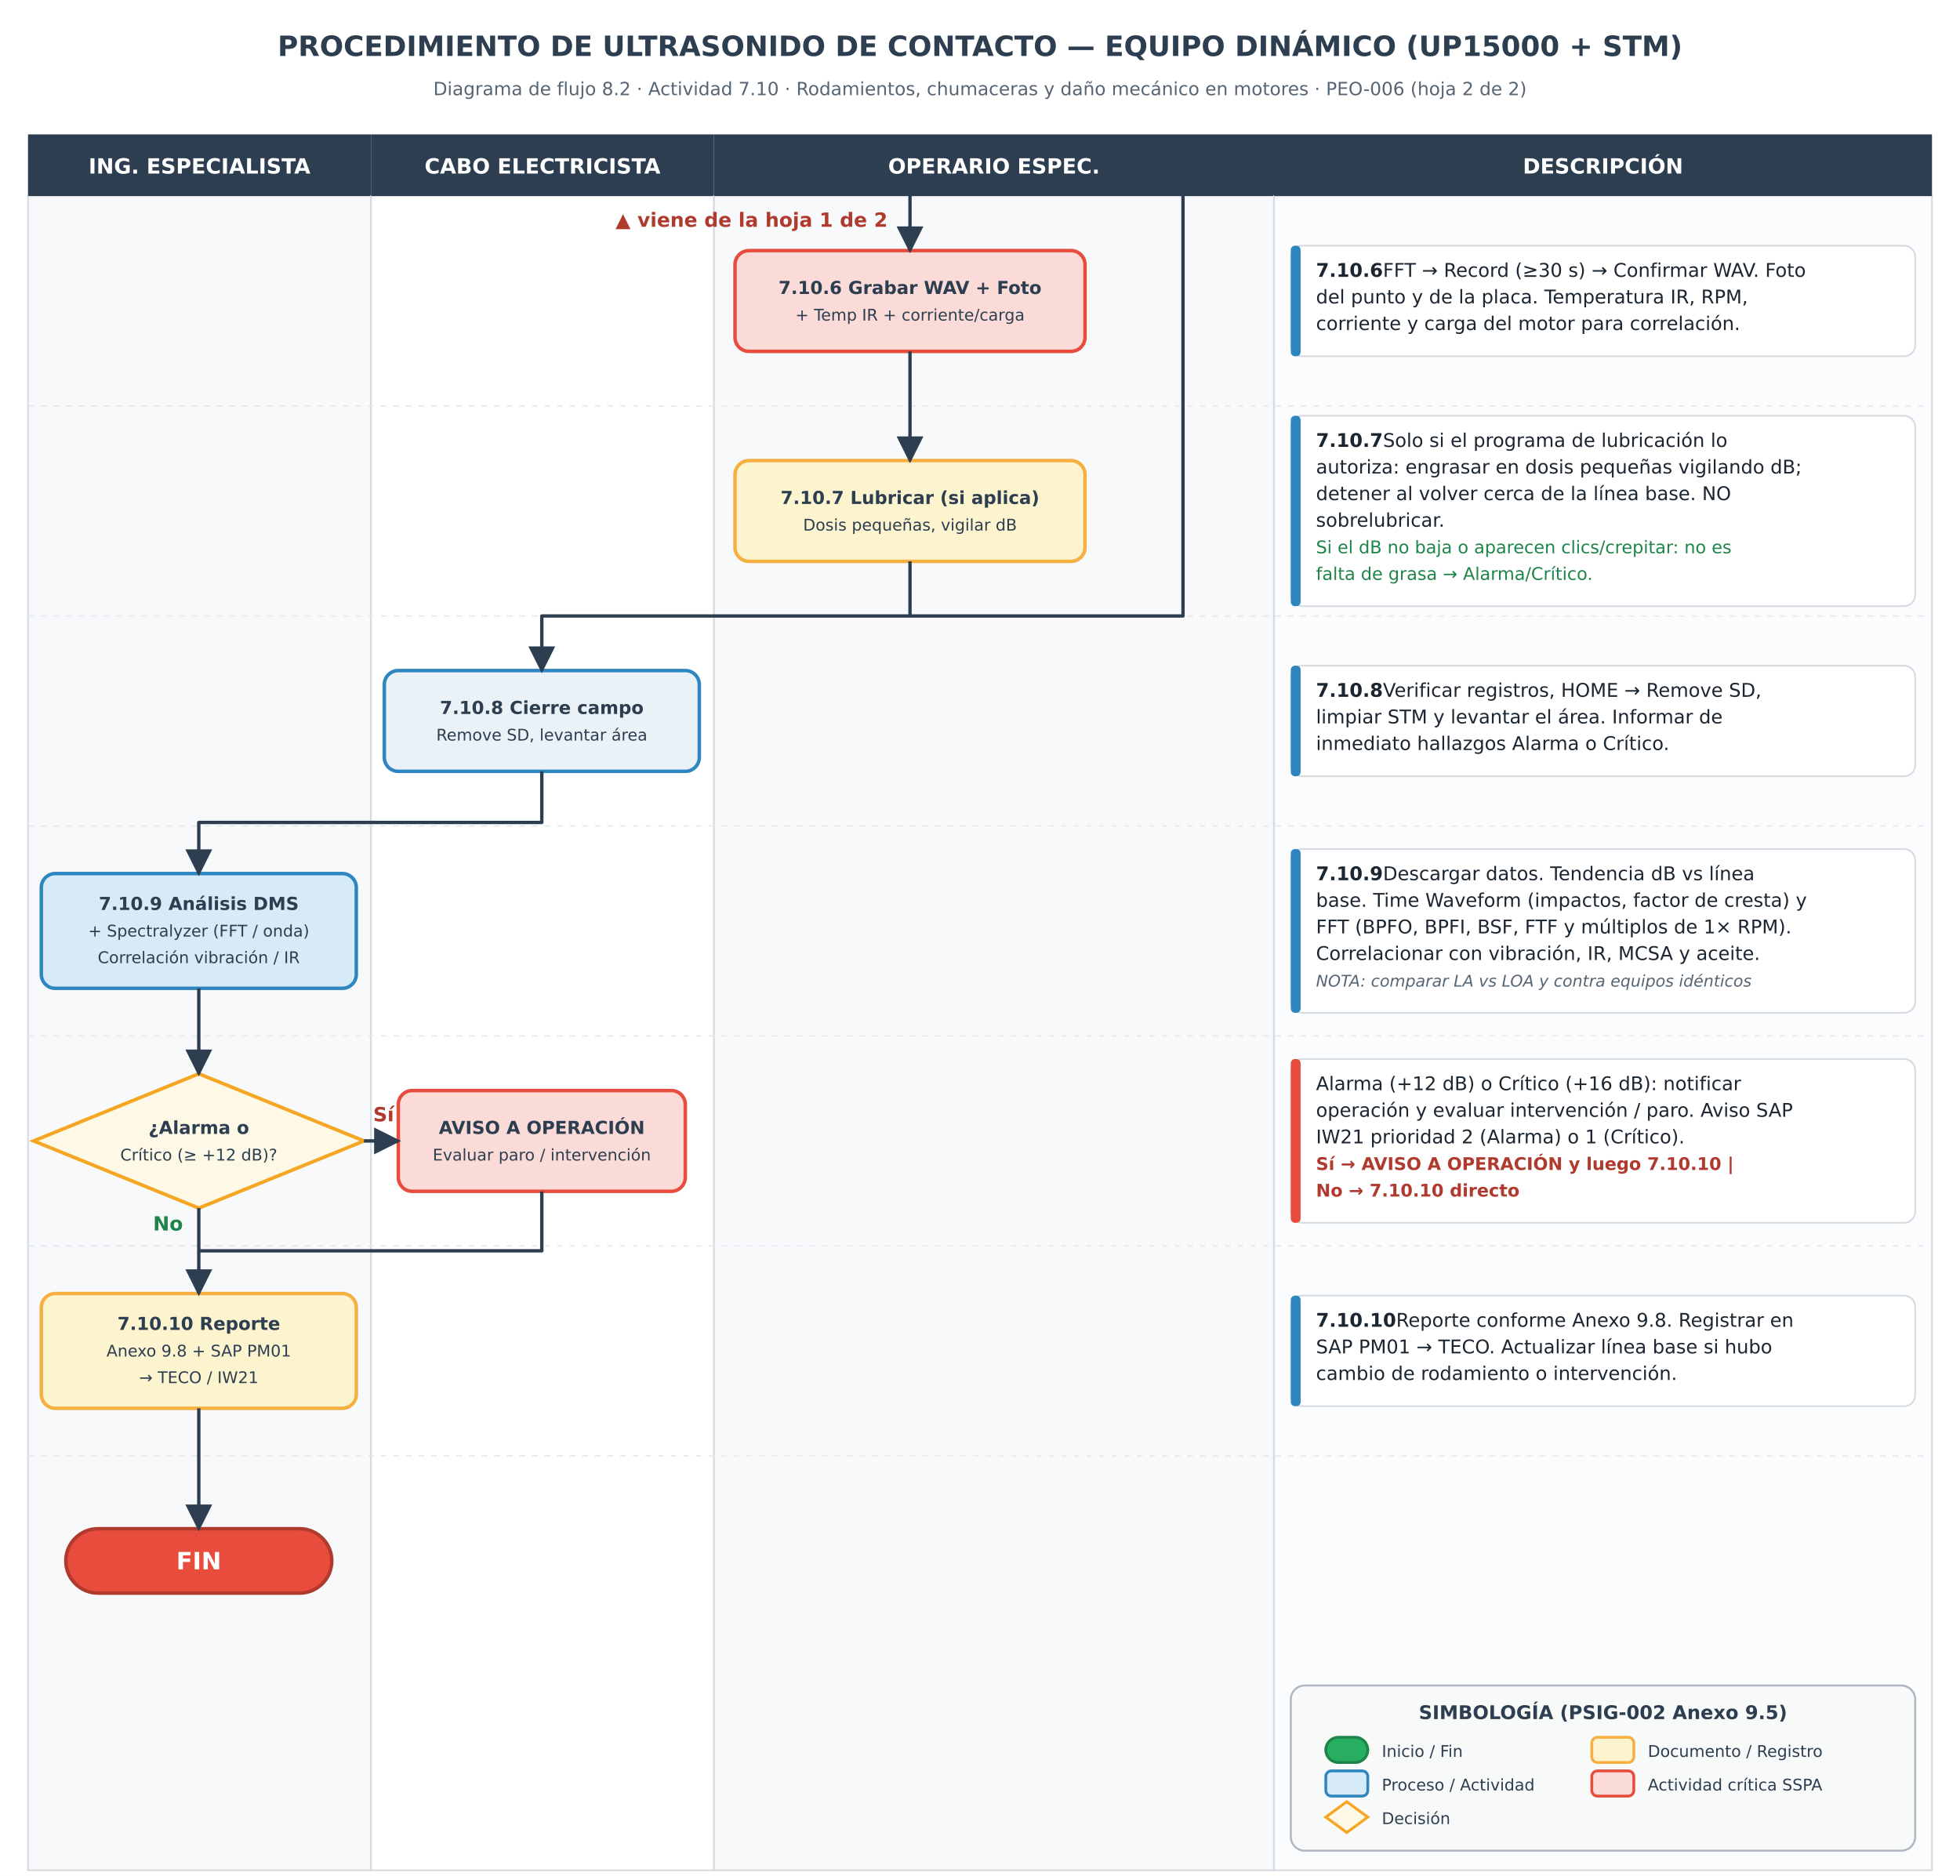
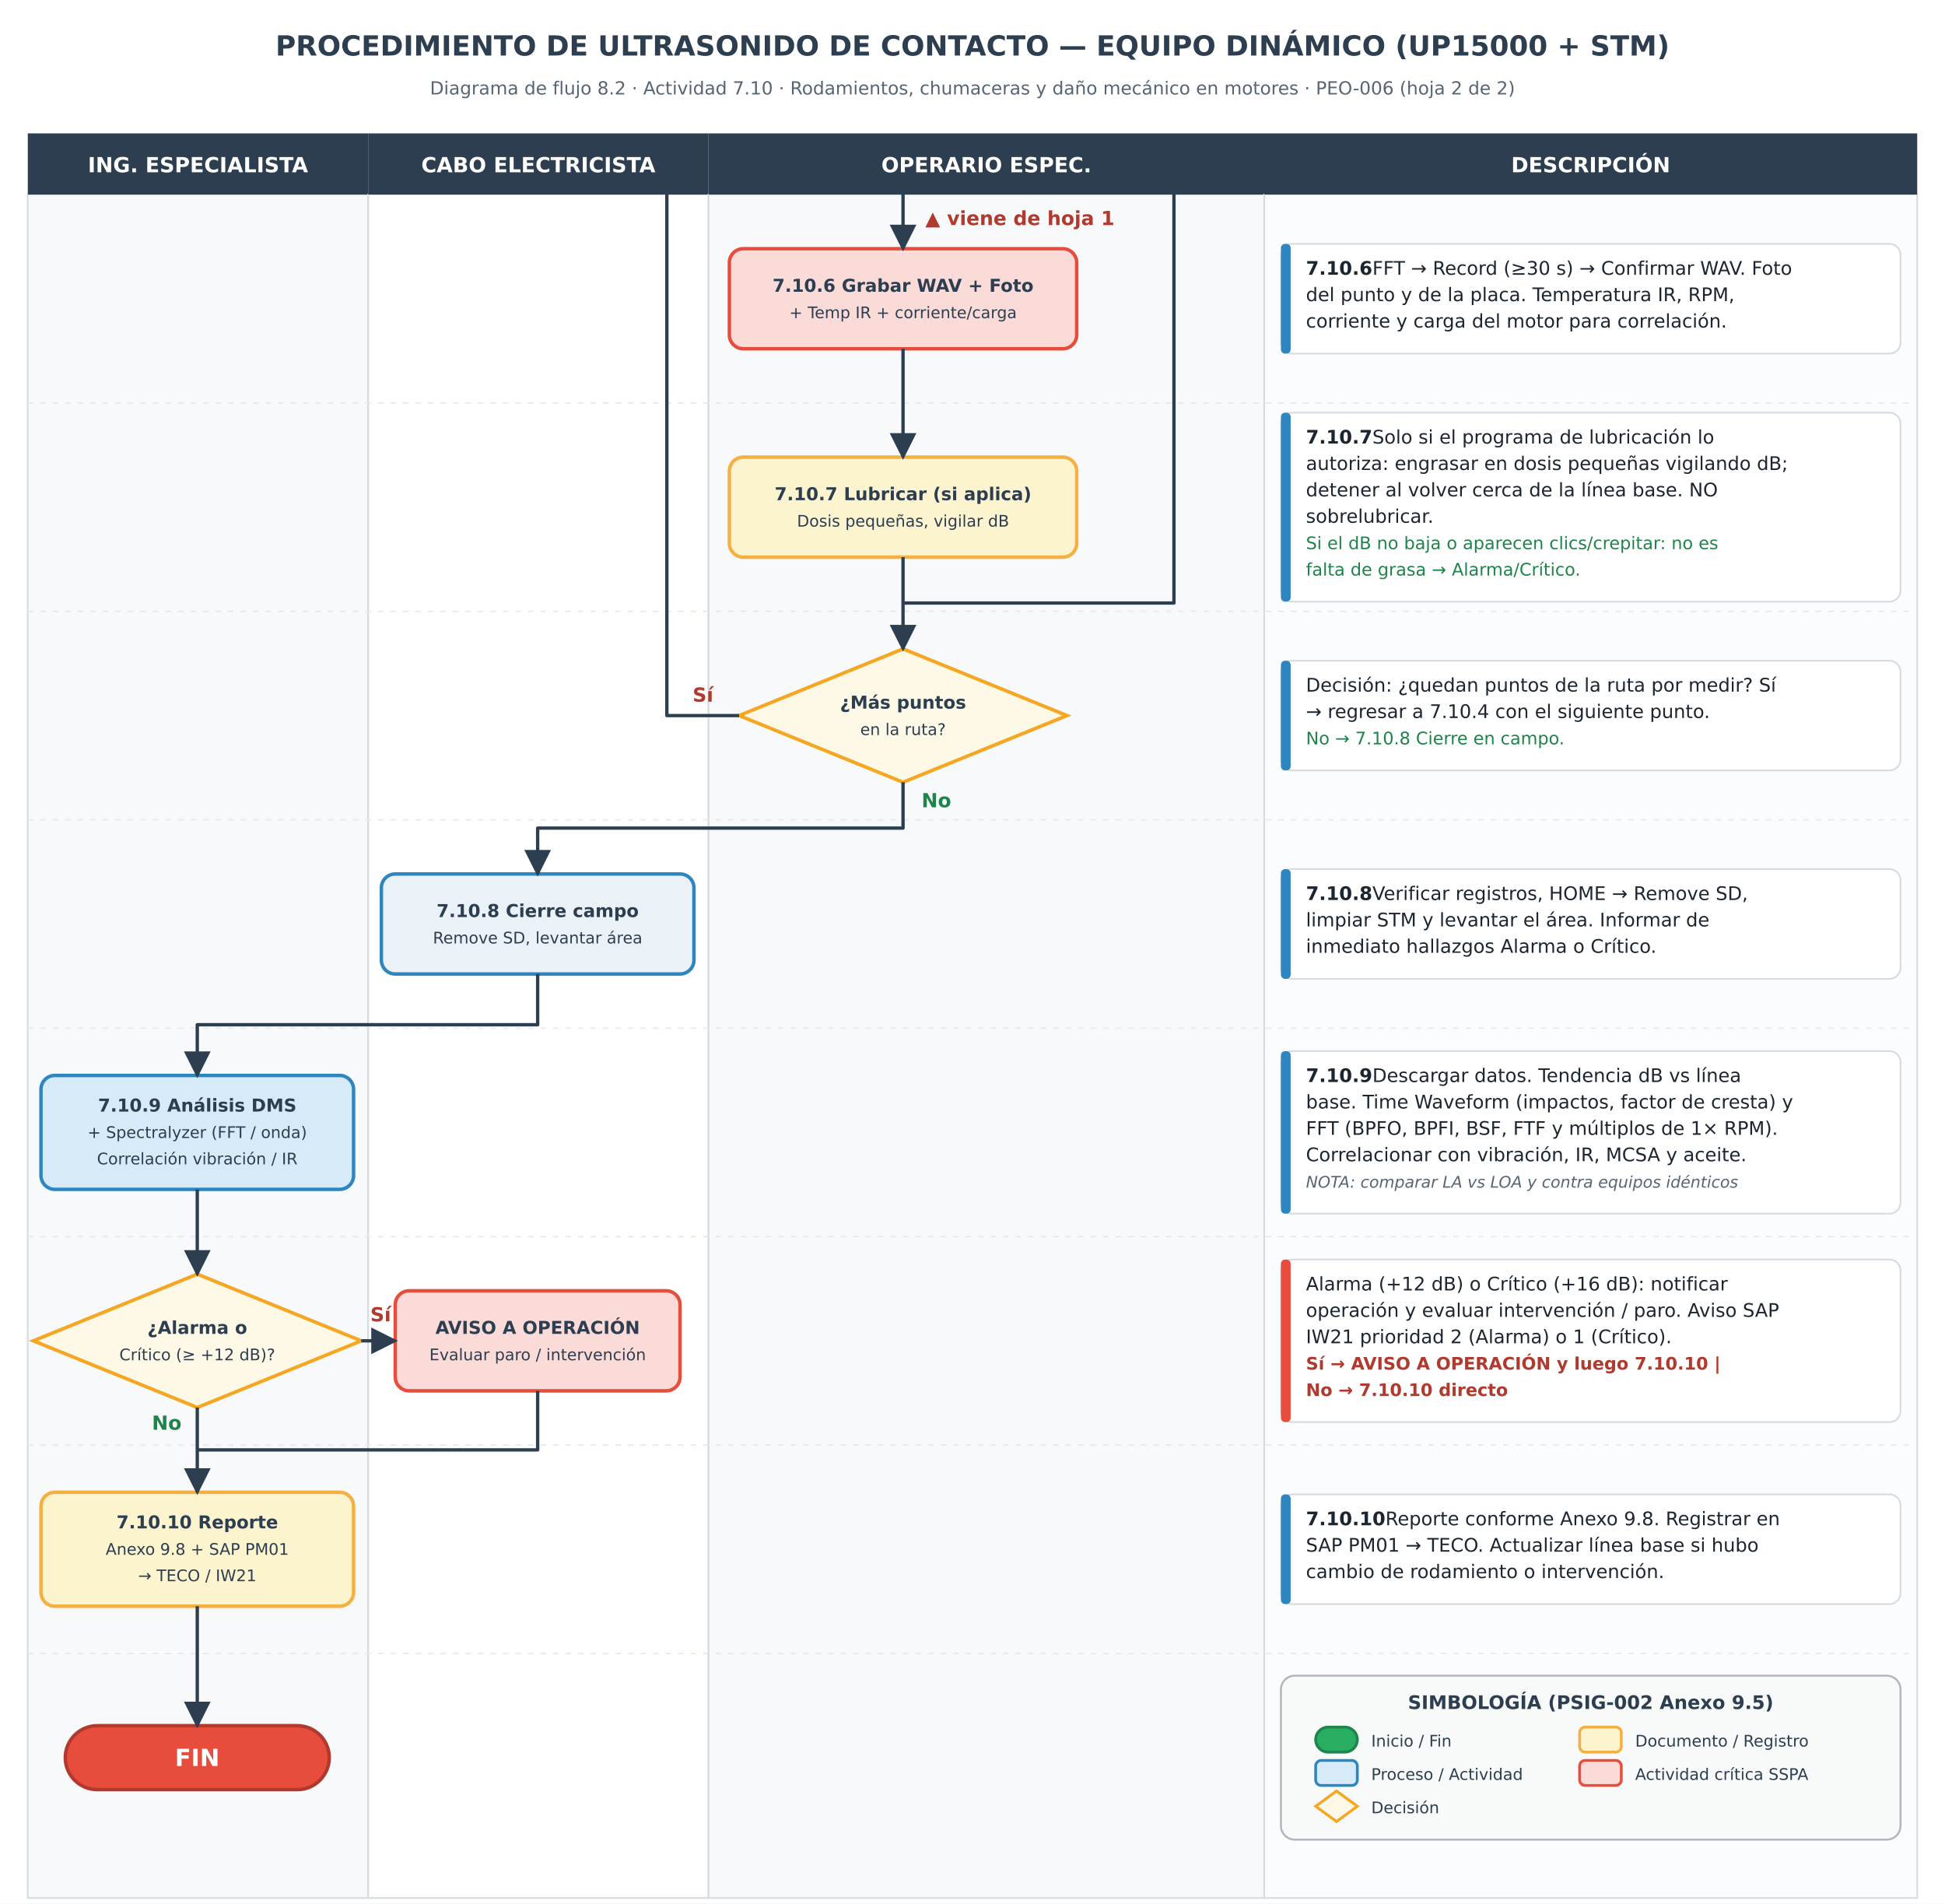
- <svg xmlns="http://www.w3.org/2000/svg" width="1400" height="1340" viewBox="0 0 1400 1340" font-family="DejaVu Sans, Liberation Sans, Arial, sans-serif">
+ <svg xmlns="http://www.w3.org/2000/svg" width="1400" height="1370" viewBox="0 0 1400 1370" font-family="DejaVu Sans, Liberation Sans, Arial, sans-serif">
  <defs>
    <marker id="ah" viewBox="0 0 10 10" refX="9" refY="5" markerWidth="8" markerHeight="8" orient="auto-start-reverse">
      <path d="M0,0 L10,5 L0,10 z" fill="#2c3e50" />
    </marker>
    <clipPath id="cl">
-       <rect x="0" y="140" width="1400" height="1050" />
+       <rect x="0" y="140" width="1400" height="1200" />
    </clipPath>
  </defs>
-   <rect width="1400" height="1340" fill="#ffffff" />
+   <rect width="1400" height="1370" fill="#ffffff" />
  <text x="700.0" y="40" font-size="20" font-weight="bold" fill="#2c3e50" text-anchor="middle">PROCEDIMIENTO DE ULTRASONIDO DE CONTACTO — EQUIPO DINÁMICO (UP15000 + STM)</text>
  <text x="700.0" y="68" font-size="13" fill="#566573" text-anchor="middle">Diagrama de flujo 8.2 · Actividad 7.10 · Rodamientos, chumaceras y daño mecánico en motores · PEO-006 (hoja 2 de 2)</text>
-   <rect x="20" y="140" width="245" height="1196" fill="#f7f9fb" stroke="#d5dbe0" stroke-width="1.2" />
+   <rect x="20" y="140" width="245" height="1226" fill="#f7f9fb" stroke="#d5dbe0" stroke-width="1.2" />
  <rect x="20" y="96" width="245" height="44" fill="#2c3e50" />
  <text x="142.5" y="124" font-size="15" font-weight="bold" fill="#fff" text-anchor="middle">ING. ESPECIALISTA</text>
-   <rect x="265" y="140" width="245" height="1196" fill="#ffffff" stroke="#d5dbe0" stroke-width="1.2" />
+   <rect x="265" y="140" width="245" height="1226" fill="#ffffff" stroke="#d5dbe0" stroke-width="1.2" />
  <rect x="265" y="96" width="245" height="44" fill="#2c3e50" />
  <text x="387.5" y="124" font-size="15" font-weight="bold" fill="#fff" text-anchor="middle">CABO ELECTRICISTA</text>
-   <rect x="510" y="140" width="400" height="1196" fill="#f7f9fb" stroke="#d5dbe0" stroke-width="1.2" />
+   <rect x="510" y="140" width="400" height="1226" fill="#f7f9fb" stroke="#d5dbe0" stroke-width="1.2" />
  <rect x="510" y="96" width="400" height="44" fill="#2c3e50" />
  <text x="710.0" y="124" font-size="15" font-weight="bold" fill="#fff" text-anchor="middle">OPERARIO ESPEC.</text>
-   <rect x="910" y="140" width="470" height="1196" fill="#fbfcfd" stroke="#d5dbe0" stroke-width="1.2" />
+   <rect x="910" y="140" width="470" height="1226" fill="#fbfcfd" stroke="#d5dbe0" stroke-width="1.2" />
  <rect x="910" y="96" width="470" height="44" fill="#2c3e50" />
  <text x="1145.0" y="124" font-size="15" font-weight="bold" fill="#fff" text-anchor="middle">DESCRIPCIÓN</text>
  <line x1="20" y1="290" x2="1380" y2="290" stroke="#e5e9ed" stroke-width="1" stroke-dasharray="4 5" />
  <line x1="20" y1="440" x2="1380" y2="440" stroke="#e5e9ed" stroke-width="1" stroke-dasharray="4 5" />
  <line x1="20" y1="590" x2="1380" y2="590" stroke="#e5e9ed" stroke-width="1" stroke-dasharray="4 5" />
  <line x1="20" y1="740" x2="1380" y2="740" stroke="#e5e9ed" stroke-width="1" stroke-dasharray="4 5" />
  <line x1="20" y1="890" x2="1380" y2="890" stroke="#e5e9ed" stroke-width="1" stroke-dasharray="4 5" />
  <line x1="20" y1="1040" x2="1380" y2="1040" stroke="#e5e9ed" stroke-width="1" stroke-dasharray="4 5" />
+   <line x1="20" y1="1190" x2="1380" y2="1190" stroke="#e5e9ed" stroke-width="1" stroke-dasharray="4 5" />
  <g clip-path="url(#cl)">
    <g transform="translate(0,-1200)">
      <rect x="47.0" y="192.0" width="190" height="46" rx="23" fill="#27ae60" stroke="#1e8449" stroke-width="2.5" />
      <text x="142" y="221" font-size="17" font-weight="bold" fill="#fff" text-anchor="middle" font-style="normal">INICIO</text>
      <rect x="29.5" y="329.0" width="225" height="72" rx="10" fill="#d6eaf8" stroke="#2e86c1" stroke-width="2.5" />
      <text x="142" y="360" font-size="12.8" font-weight="bold" fill="#2c3e50" text-anchor="middle" font-style="normal">7.10.1 Orden SAP + Ruta</text>
      <text x="142" y="379" font-size="11.5" font-weight="normal" fill="#2c3e50" text-anchor="middle" font-style="normal">PM01 + ruta Mechanical (DMS)</text>
      <rect x="29.5" y="479.0" width="225" height="72" rx="10" fill="#d6eaf8" stroke="#2e86c1" stroke-width="2.5" />
      <text x="142" y="510" font-size="12.8" font-weight="bold" fill="#2c3e50" text-anchor="middle" font-style="normal">7.10.2 Configurar UP15000</text>
      <text x="142" y="529" font-size="11.5" font-weight="normal" fill="#2c3e50" text-anchor="middle" font-style="normal">STM + Bearing + 38 kHz</text>
      <rect x="274.5" y="629.0" width="225" height="72" rx="10" fill="#fadbd8" stroke="#e74c3c" stroke-width="2.5" />
      <text x="387" y="660" font-size="12.8" font-weight="bold" fill="#2c3e50" text-anchor="middle" font-style="normal">7.10.3 PTP + AST</text>
      <text x="387" y="679" font-size="11.5" font-weight="normal" fill="#2c3e50" text-anchor="middle" font-style="normal">Partes giratorias / Tipo A</text>
      <rect x="274.5" y="779.0" width="225" height="72" rx="10" fill="#fadbd8" stroke="#e74c3c" stroke-width="2.5" />
      <text x="387" y="810" font-size="12.8" font-weight="bold" fill="#2c3e50" text-anchor="middle" font-style="normal">7.10.3 Verificar equipo</text>
      <text x="387" y="829" font-size="11.5" font-weight="normal" fill="#2c3e50" text-anchor="middle" font-style="normal">En operación, guardas instaladas</text>
      <rect x="519.0" y="929.0" width="262" height="72" rx="10" fill="#eaf2f8" stroke="#2e86c1" stroke-width="2.5" />
      <text x="650" y="950" font-size="12.8" font-weight="bold" fill="#2c3e50" text-anchor="middle" font-style="normal">7.10.4 MEDIR POR CONTACTO</text>
      <text x="650" y="969" font-size="11.5" font-weight="normal" fill="#2c3e50" text-anchor="middle" font-style="normal">STM en LA / LOA</text>
      <text x="650" y="988" font-size="11.5" font-weight="normal" fill="#2c3e50" text-anchor="middle" font-style="normal">Presión y punto constantes</text>
      <polygon points="650,1067.0 768.0,1115 650,1163.0 532.0,1115" fill="#fef9e7" stroke="#f5a623" stroke-width="2.5" />
      <text x="650" y="1110" font-size="12.8" font-weight="bold" fill="#2c3e50" text-anchor="middle" font-style="normal">¿Δ dB ≥ +8 o</text>
      <text x="650" y="1129" font-size="11.5" font-weight="normal" fill="#2c3e50" text-anchor="middle" font-style="normal">sonido anormal?</text>
      <rect x="525.0" y="1229.0" width="250" height="72" rx="10" fill="#fcf3cf" stroke="#f5b041" stroke-width="2.5" />
      <text x="650" y="1260" font-size="12.8" font-weight="bold" fill="#2c3e50" text-anchor="middle" font-style="normal">7.10.5 ESCUCHAR</text>
      <text x="650" y="1279" font-size="11.5" font-weight="normal" fill="#2c3e50" text-anchor="middle" font-style="normal">Clasificar nivel y sonido</text>
      <rect x="784.0" y="1237.0" width="122" height="56" rx="10" fill="#e8f8f0" stroke="#27ae60" stroke-width="2.5" />
      <text x="845" y="1270" font-size="12.8" font-weight="bold" fill="#2c3e50" text-anchor="middle" font-style="normal">SAVE “Normal”</text>
      <rect x="525.0" y="1379.0" width="250" height="72" rx="10" fill="#fadbd8" stroke="#e74c3c" stroke-width="2.5" />
      <text x="650" y="1410" font-size="12.8" font-weight="bold" fill="#2c3e50" text-anchor="middle" font-style="normal">7.10.6 Grabar WAV + Foto</text>
      <text x="650" y="1429" font-size="11.5" font-weight="normal" fill="#2c3e50" text-anchor="middle" font-style="normal">+ Temp IR + corriente/carga</text>
      <rect x="525.0" y="1529.0" width="250" height="72" rx="10" fill="#fcf3cf" stroke="#f5b041" stroke-width="2.5" />
      <text x="650" y="1560" font-size="12.8" font-weight="bold" fill="#2c3e50" text-anchor="middle" font-style="normal">7.10.7 Lubricar (si aplica)</text>
      <text x="650" y="1579" font-size="11.5" font-weight="normal" fill="#2c3e50" text-anchor="middle" font-style="normal">Dosis pequeñas, vigilar dB</text>
-       <rect x="274.5" y="1679.0" width="225" height="72" rx="10" fill="#eaf2f8" stroke="#2e86c1" stroke-width="2.5" />
-       <text x="387" y="1710" font-size="12.8" font-weight="bold" fill="#2c3e50" text-anchor="middle" font-style="normal">7.10.8 Cierre campo</text>
-       <text x="387" y="1729" font-size="11.5" font-weight="normal" fill="#2c3e50" text-anchor="middle" font-style="normal">Remove SD, levantar área</text>
-       <rect x="29.5" y="1824.0" width="225" height="82" rx="10" fill="#d6eaf8" stroke="#2e86c1" stroke-width="2.5" />
-       <text x="142" y="1850" font-size="12.8" font-weight="bold" fill="#2c3e50" text-anchor="middle" font-style="normal">7.10.9 Análisis DMS</text>
-       <text x="142" y="1869" font-size="11.5" font-weight="normal" fill="#2c3e50" text-anchor="middle" font-style="normal">+ Spectralyzer (FFT / onda)</text>
-       <text x="142" y="1888" font-size="11.5" font-weight="normal" fill="#2c3e50" text-anchor="middle" font-style="normal">Correlación vibración / IR</text>
-       <polygon points="142,1967.0 260.0,2015 142,2063.0 24.0,2015" fill="#fef9e7" stroke="#f5a623" stroke-width="2.5" />
-       <text x="142" y="2010" font-size="12.8" font-weight="bold" fill="#2c3e50" text-anchor="middle" font-style="normal">¿Alarma o</text>
-       <text x="142" y="2029" font-size="11.5" font-weight="normal" fill="#2c3e50" text-anchor="middle" font-style="normal">Crítico (≥ +12 dB)?</text>
-       <rect x="284.5" y="1979.0" width="205" height="72" rx="10" fill="#fadbd8" stroke="#e74c3c" stroke-width="2.5" />
-       <text x="387" y="2010" font-size="12.8" font-weight="bold" fill="#2c3e50" text-anchor="middle" font-style="normal">AVISO A OPERACIÓN</text>
-       <text x="387" y="2029" font-size="11.5" font-weight="normal" fill="#2c3e50" text-anchor="middle" font-style="normal">Evaluar paro / intervención</text>
-       <rect x="29.5" y="2124.0" width="225" height="82" rx="10" fill="#fcf3cf" stroke="#f5b041" stroke-width="2.5" />
-       <text x="142" y="2150" font-size="12.8" font-weight="bold" fill="#2c3e50" text-anchor="middle" font-style="normal">7.10.10 Reporte</text>
-       <text x="142" y="2169" font-size="11.5" font-weight="normal" fill="#2c3e50" text-anchor="middle" font-style="normal">Anexo 9.8 + SAP PM01</text>
-       <text x="142" y="2188" font-size="11.5" font-weight="normal" fill="#2c3e50" text-anchor="middle" font-style="normal">→ TECO / IW21</text>
-       <rect x="47.0" y="2292.0" width="190" height="46" rx="23" fill="#e74c3c" stroke="#b03a2e" stroke-width="2.5" />
-       <text x="142" y="2321" font-size="17" font-weight="bold" fill="#fff" text-anchor="middle" font-style="normal">FIN</text>
+       <polygon points="650,1667.0 768.0,1715 650,1763.0 532.0,1715" fill="#fef9e7" stroke="#f5a623" stroke-width="2.5" />
+       <text x="650" y="1710" font-size="12.8" font-weight="bold" fill="#2c3e50" text-anchor="middle" font-style="normal">¿Más puntos</text>
+       <text x="650" y="1729" font-size="11.5" font-weight="normal" fill="#2c3e50" text-anchor="middle" font-style="normal">en la ruta?</text>
+       <rect x="274.5" y="1829.0" width="225" height="72" rx="10" fill="#eaf2f8" stroke="#2e86c1" stroke-width="2.5" />
+       <text x="387" y="1860" font-size="12.8" font-weight="bold" fill="#2c3e50" text-anchor="middle" font-style="normal">7.10.8 Cierre campo</text>
+       <text x="387" y="1879" font-size="11.5" font-weight="normal" fill="#2c3e50" text-anchor="middle" font-style="normal">Remove SD, levantar área</text>
+       <rect x="29.5" y="1974.0" width="225" height="82" rx="10" fill="#d6eaf8" stroke="#2e86c1" stroke-width="2.5" />
+       <text x="142" y="2000" font-size="12.8" font-weight="bold" fill="#2c3e50" text-anchor="middle" font-style="normal">7.10.9 Análisis DMS</text>
+       <text x="142" y="2019" font-size="11.5" font-weight="normal" fill="#2c3e50" text-anchor="middle" font-style="normal">+ Spectralyzer (FFT / onda)</text>
+       <text x="142" y="2038" font-size="11.5" font-weight="normal" fill="#2c3e50" text-anchor="middle" font-style="normal">Correlación vibración / IR</text>
+       <polygon points="142,2117.0 260.0,2165 142,2213.0 24.0,2165" fill="#fef9e7" stroke="#f5a623" stroke-width="2.5" />
+       <text x="142" y="2160" font-size="12.8" font-weight="bold" fill="#2c3e50" text-anchor="middle" font-style="normal">¿Alarma o</text>
+       <text x="142" y="2179" font-size="11.5" font-weight="normal" fill="#2c3e50" text-anchor="middle" font-style="normal">Crítico (≥ +12 dB)?</text>
+       <rect x="284.5" y="2129.0" width="205" height="72" rx="10" fill="#fadbd8" stroke="#e74c3c" stroke-width="2.5" />
+       <text x="387" y="2160" font-size="12.8" font-weight="bold" fill="#2c3e50" text-anchor="middle" font-style="normal">AVISO A OPERACIÓN</text>
+       <text x="387" y="2179" font-size="11.5" font-weight="normal" fill="#2c3e50" text-anchor="middle" font-style="normal">Evaluar paro / intervención</text>
+       <rect x="29.5" y="2274.0" width="225" height="82" rx="10" fill="#fcf3cf" stroke="#f5b041" stroke-width="2.5" />
+       <text x="142" y="2300" font-size="12.8" font-weight="bold" fill="#2c3e50" text-anchor="middle" font-style="normal">7.10.10 Reporte</text>
+       <text x="142" y="2319" font-size="11.5" font-weight="normal" fill="#2c3e50" text-anchor="middle" font-style="normal">Anexo 9.8 + SAP PM01</text>
+       <text x="142" y="2338" font-size="11.5" font-weight="normal" fill="#2c3e50" text-anchor="middle" font-style="normal">→ TECO / IW21</text>
+       <rect x="47.0" y="2442.0" width="190" height="46" rx="23" fill="#e74c3c" stroke="#b03a2e" stroke-width="2.5" />
+       <text x="142" y="2471" font-size="17" font-weight="bold" fill="#fff" text-anchor="middle" font-style="normal">FIN</text>
      <path d="M142,238.0 V329.0" fill="none" stroke="#2c3e50" stroke-width="2.4" marker-end="url(#ah)" stroke-linejoin="round" />
      <path d="M142,401.0 V479.0" fill="none" stroke="#2c3e50" stroke-width="2.4" marker-end="url(#ah)" stroke-linejoin="round" />
      <path d="M142,551.0 V590.0 H387 V629.0" fill="none" stroke="#2c3e50" stroke-width="2.4" marker-end="url(#ah)" stroke-linejoin="round" />
      <path d="M387,701.0 V779.0" fill="none" stroke="#2c3e50" stroke-width="2.4" marker-end="url(#ah)" stroke-linejoin="round" />
      <path d="M387,851.0 V890.0 H650 V929.0" fill="none" stroke="#2c3e50" stroke-width="2.4" marker-end="url(#ah)" stroke-linejoin="round" />
      <path d="M650,1001.0 V1067.0" fill="none" stroke="#2c3e50" stroke-width="2.4" marker-end="url(#ah)" stroke-linejoin="round" />
      <path d="M650,1163.0 V1229.0" fill="none" stroke="#2c3e50" stroke-width="2.4" marker-end="url(#ah)" stroke-linejoin="round" />
      <text x="628" y="1185.0" font-size="14" font-weight="bold" fill="#b03a2e" text-anchor="middle" font-style="normal">Sí</text>
      <path d="M768.0,1115 H845 V1237.0" fill="none" stroke="#2c3e50" stroke-width="2.4" marker-end="url(#ah)" stroke-linejoin="round" />
      <text x="792.0" y="1105" font-size="14" font-weight="bold" fill="#1e8449" text-anchor="middle" font-style="normal">No</text>
      <path d="M650,1301.0 V1379.0" fill="none" stroke="#2c3e50" stroke-width="2.4" marker-end="url(#ah)" stroke-linejoin="round" />
      <path d="M650,1451.0 V1529.0" fill="none" stroke="#2c3e50" stroke-width="2.4" marker-end="url(#ah)" stroke-linejoin="round" />
-       <path d="M650,1601.0 V1640.0 H387 V1679.0" fill="none" stroke="#2c3e50" stroke-width="2.4" marker-end="url(#ah)" stroke-linejoin="round" />
-       <path d="M845,1293.0 V1640.0 H650" fill="none" stroke="#2c3e50" stroke-width="2.4" stroke-linejoin="round" />
-       <path d="M387,1751.0 V1787.5 H142 V1824.0" fill="none" stroke="#2c3e50" stroke-width="2.4" marker-end="url(#ah)" stroke-linejoin="round" />
-       <path d="M142,1906.0 V1967.0" fill="none" stroke="#2c3e50" stroke-width="2.4" marker-end="url(#ah)" stroke-linejoin="round" />
-       <path d="M260.0,2015 H284.5" fill="none" stroke="#2c3e50" stroke-width="2.4" marker-end="url(#ah)" stroke-linejoin="round" />
-       <text x="274.0" y="2001" font-size="14" font-weight="bold" fill="#b03a2e" text-anchor="middle" font-style="normal">Sí</text>
-       <path d="M142,2063.0 V2124.0" fill="none" stroke="#2c3e50" stroke-width="2.4" marker-end="url(#ah)" stroke-linejoin="round" />
-       <text x="120" y="2079.0" font-size="14" font-weight="bold" fill="#1e8449" text-anchor="middle" font-style="normal">No</text>
-       <path d="M387,2051.0 V2093.5 H142" fill="none" stroke="#2c3e50" stroke-width="2.4" stroke-linejoin="round" />
-       <path d="M142,2206.0 V2292.0" fill="none" stroke="#2c3e50" stroke-width="2.4" marker-end="url(#ah)" stroke-linejoin="round" />
+       <path d="M650,1601.0 V1667.0" fill="none" stroke="#2c3e50" stroke-width="2.4" marker-end="url(#ah)" stroke-linejoin="round" />
+       <path d="M845,1293.0 V1634.0 H650" fill="none" stroke="#2c3e50" stroke-width="2.4" stroke-linejoin="round" />
+       <path d="M532.0,1715 H480 V965 H519.0" fill="none" stroke="#2c3e50" stroke-width="2.4" marker-end="url(#ah)" stroke-linejoin="round" />
+       <text x="506.0" y="1705" font-size="14" font-weight="bold" fill="#b03a2e" text-anchor="middle" font-style="normal">Sí</text>
+       <path d="M650,1763.0 V1796.0 H387 V1829.0" fill="none" stroke="#2c3e50" stroke-width="2.4" marker-end="url(#ah)" stroke-linejoin="round" />
+       <text x="674" y="1781.0" font-size="14" font-weight="bold" fill="#1e8449" text-anchor="middle" font-style="normal">No</text>
+       <path d="M387,1901.0 V1937.5 H142 V1974.0" fill="none" stroke="#2c3e50" stroke-width="2.4" marker-end="url(#ah)" stroke-linejoin="round" />
+       <path d="M142,2056.0 V2117.0" fill="none" stroke="#2c3e50" stroke-width="2.4" marker-end="url(#ah)" stroke-linejoin="round" />
+       <path d="M260.0,2165 H284.5" fill="none" stroke="#2c3e50" stroke-width="2.4" marker-end="url(#ah)" stroke-linejoin="round" />
+       <text x="274.0" y="2151" font-size="14" font-weight="bold" fill="#b03a2e" text-anchor="middle" font-style="normal">Sí</text>
+       <path d="M142,2213.0 V2274.0" fill="none" stroke="#2c3e50" stroke-width="2.4" marker-end="url(#ah)" stroke-linejoin="round" />
+       <text x="120" y="2229.0" font-size="14" font-weight="bold" fill="#1e8449" text-anchor="middle" font-style="normal">No</text>
+       <path d="M387,2201.0 V2243.5 H142" fill="none" stroke="#2c3e50" stroke-width="2.4" stroke-linejoin="round" />
+       <path d="M142,2356.0 V2442.0" fill="none" stroke="#2c3e50" stroke-width="2.4" marker-end="url(#ah)" stroke-linejoin="round" />
      <rect x="922" y="316.0" width="446" height="98" rx="8" fill="#ffffff" stroke="#d5dbe0" stroke-width="1.2" />
      <rect x="922" y="316.0" width="7" height="98" rx="3" fill="#2e86c1" />
      <text x="940" y="338.25" font-size="13.5" fill="#1b2631">
        <tspan font-weight="bold">7.10.1  </tspan>Emitir orden SAP PM01 con TAG, RPM y</text>
      <text x="940" y="357.25" font-size="13.5" font-weight="normal" fill="#1b2631" text-anchor="start" font-style="normal">potencia. Preparar ruta Mechanical en DMS: puntos</text>
      <text x="940" y="376.25" font-size="13.5" font-weight="normal" fill="#1b2631" text-anchor="start" font-style="normal">por rodamiento/chumacera, geometría, línea base y</text>
      <text x="940" y="395.25" font-size="13.5" font-weight="normal" fill="#1b2631" text-anchor="start" font-style="normal">alarmas (+8 / +12 / +16 dB).</text>
      <rect x="922" y="456.5" width="446" height="117" rx="8" fill="#ffffff" stroke="#d5dbe0" stroke-width="1.2" />
      <rect x="922" y="456.5" width="7" height="117" rx="3" fill="#2e86c1" />
      <text x="940" y="478.75" font-size="13.5" fill="#1b2631">
        <tspan font-weight="bold">7.10.2  </tspan>SD card → Encender → Instalar módulo STM</text>
      <text x="940" y="497.75" font-size="13.5" font-weight="normal" fill="#1b2631" text-anchor="start" font-style="normal">(contacto) → Setup: Application=Bearing, 38 kHz,</text>
      <text x="940" y="516.75" font-size="13.5" font-weight="normal" fill="#1b2631" text-anchor="start" font-style="normal">Instrument Setup=Auto → audífonos.</text>
      <text x="940" y="535.75" font-size="11.5" font-weight="normal" fill="#566573" text-anchor="start" font-style="italic">NOTA: usar SIEMPRE el mismo ajuste de sensibilidad para</text>
      <text x="940" y="554.75" font-size="11.5" font-weight="normal" fill="#566573" text-anchor="start" font-style="italic">comparar contra la línea base</text>
      <rect x="922" y="606.5" width="446" height="117" rx="8" fill="#ffffff" stroke="#d5dbe0" stroke-width="1.2" />
      <rect x="922" y="606.5" width="7" height="117" rx="3" fill="#e74c3c" />
      <text x="940" y="628.75" font-size="13.5" fill="#1b2631">
        <tspan font-weight="bold">7.10.3  </tspan>Elaborar PTP y AST (100% de firmas)</text>
      <text x="940" y="647.75" font-size="13.5" font-weight="normal" fill="#1b2631" text-anchor="start" font-style="normal">incluyendo partes giratorias, superficies</text>
      <text x="940" y="666.75" font-size="13.5" font-weight="normal" fill="#1b2631" text-anchor="start" font-style="normal">calientes, ruido y trabajo en altura [TIPO A].</text>
      <text x="940" y="685.75" font-size="12.5" font-weight="bold" fill="#b03a2e" text-anchor="start" font-style="normal">ACTIVIDAD CRÍTICA — Prevención de caídas</text>
      <text x="940" y="704.75" font-size="12.5" font-weight="bold" fill="#b03a2e" text-anchor="start" font-style="normal">DPI-SSIPA-PCS-0105 en Tipo A</text>
      <rect x="922" y="756.5" width="446" height="117" rx="8" fill="#ffffff" stroke="#d5dbe0" stroke-width="1.2" />
      <rect x="922" y="756.5" width="7" height="117" rx="3" fill="#e74c3c" />
      <text x="940" y="778.75" font-size="13.5" fill="#1b2631">
        <tspan font-weight="bold">7.10.3  </tspan>Confirmar equipo EN OPERACIÓN estable</text>
      <text x="940" y="797.75" font-size="13.5" font-weight="normal" fill="#1b2631" text-anchor="start" font-style="normal">(carga y velocidad como la línea base), guardas</text>
      <text x="940" y="816.75" font-size="13.5" font-weight="normal" fill="#1b2631" text-anchor="start" font-style="normal">instaladas y puntos de contacto limpios.</text>
      <text x="940" y="835.75" font-size="12.5" font-weight="bold" fill="#b03a2e" text-anchor="start" font-style="normal">NUNCA retirar guardas ni tocar flechas,</text>
      <text x="940" y="854.75" font-size="12.5" font-weight="bold" fill="#b03a2e" text-anchor="start" font-style="normal">acoplamientos o partes giratorias</text>
      <rect x="922" y="897.0" width="446" height="136" rx="8" fill="#ffffff" stroke="#d5dbe0" stroke-width="1.2" />
      <rect x="922" y="897.0" width="7" height="136" rx="3" fill="#2e86c1" />
      <text x="940" y="919.25" font-size="13.5" fill="#1b2631">
        <tspan font-weight="bold">7.10.4  </tspan>Apoyar el STM perpendicular, cerca de la</text>
      <text x="940" y="938.25" font-size="13.5" font-weight="normal" fill="#1b2631" text-anchor="start" font-style="normal">zona de carga del rodamiento, con presión</text>
      <text x="940" y="957.25" font-size="13.5" font-weight="normal" fill="#1b2631" text-anchor="start" font-style="normal">constante. Esperar ≥5 s, leer dB y escuchar ≥15 s</text>
      <text x="940" y="976.25" font-size="13.5" font-weight="normal" fill="#1b2631" text-anchor="start" font-style="normal">en cada punto.</text>
      <text x="940" y="995.25" font-size="11.5" font-weight="normal" fill="#566573" text-anchor="start" font-style="italic">NOTA: medir LA y LOA del motor y los rodamientos/chumaceras</text>
      <text x="940" y="1014.25" font-size="11.5" font-weight="normal" fill="#566573" text-anchor="start" font-style="italic">del equipo acoplado; punto de referencia en estructura</text>
      <rect x="922" y="1066.0" width="446" height="98" rx="8" fill="#ffffff" stroke="#d5dbe0" stroke-width="1.2" />
      <rect x="922" y="1066.0" width="7" height="98" rx="3" fill="#2e86c1" />
      <text x="940" y="1088.25" font-size="13.5" font-weight="normal" fill="#1b2631" text-anchor="start" font-style="normal">Decisión: ¿Δ dB ≥ +8 sobre la línea base o sonido</text>
      <text x="940" y="1107.25" font-size="13.5" font-weight="normal" fill="#1b2631" text-anchor="start" font-style="normal">anormal? Sí → 7.10.5.</text>
      <text x="940" y="1126.25" font-size="12.5" font-weight="normal" fill="#1e8449" text-anchor="start" font-style="normal">No → guardar “Normal” y pasar al siguiente punto /</text>
      <text x="940" y="1145.25" font-size="12.5" font-weight="normal" fill="#1e8449" text-anchor="start" font-style="normal">7.10.8.</text>
      <rect x="922" y="1197.0" width="446" height="136" rx="8" fill="#ffffff" stroke="#d5dbe0" stroke-width="1.2" />
      <rect x="922" y="1197.0" width="7" height="136" rx="3" fill="#2e86c1" />
      <text x="940" y="1219.25" font-size="13.5" fill="#1b2631">
        <tspan font-weight="bold">7.10.5  </tspan>Clasificar por Δ dB y por sonido: Normal</text>
      <text x="940" y="1238.25" font-size="13.5" font-weight="normal" fill="#1b2631" text-anchor="start" font-style="normal">(&lt;+8) | Alerta (+8) | Alarma (+12) | Crítico</text>
      <text x="940" y="1257.25" font-size="13.5" font-weight="normal" fill="#1b2631" text-anchor="start" font-style="normal">(+16). Distinguir lubricación, falla de</text>
      <text x="940" y="1276.25" font-size="13.5" font-weight="normal" fill="#1b2631" text-anchor="start" font-style="normal">pista/elemento rodante, chumacera y daño mecánico.</text>
      <text x="940" y="1295.25" font-size="11.5" font-weight="normal" fill="#566573" text-anchor="start" font-style="italic">NOTA: la calidad del sonido es la herramienta PRIMARIA; el dB</text>
      <text x="940" y="1314.25" font-size="11.5" font-weight="normal" fill="#566573" text-anchor="start" font-style="italic">solo no clasifica la falla (Anexo 9.9)</text>
      <rect x="922" y="1375.5" width="446" height="79" rx="8" fill="#ffffff" stroke="#d5dbe0" stroke-width="1.2" />
      <rect x="922" y="1375.5" width="7" height="79" rx="3" fill="#2e86c1" />
      <text x="940" y="1397.75" font-size="13.5" fill="#1b2631">
        <tspan font-weight="bold">7.10.6  </tspan>FFT → Record (≥30 s) → Confirmar WAV. Foto</text>
      <text x="940" y="1416.75" font-size="13.5" font-weight="normal" fill="#1b2631" text-anchor="start" font-style="normal">del punto y de la placa. Temperatura IR, RPM,</text>
      <text x="940" y="1435.75" font-size="13.5" font-weight="normal" fill="#1b2631" text-anchor="start" font-style="normal">corriente y carga del motor para correlación.</text>
      <rect x="922" y="1497.0" width="446" height="136" rx="8" fill="#ffffff" stroke="#d5dbe0" stroke-width="1.2" />
      <rect x="922" y="1497.0" width="7" height="136" rx="3" fill="#2e86c1" />
      <text x="940" y="1519.25" font-size="13.5" fill="#1b2631">
        <tspan font-weight="bold">7.10.7  </tspan>Solo si el programa de lubricación lo</text>
      <text x="940" y="1538.25" font-size="13.5" font-weight="normal" fill="#1b2631" text-anchor="start" font-style="normal">autoriza: engrasar en dosis pequeñas vigilando dB;</text>
      <text x="940" y="1557.25" font-size="13.5" font-weight="normal" fill="#1b2631" text-anchor="start" font-style="normal">detener al volver cerca de la línea base. NO</text>
      <text x="940" y="1576.25" font-size="13.5" font-weight="normal" fill="#1b2631" text-anchor="start" font-style="normal">sobrelubricar.</text>
      <text x="940" y="1595.25" font-size="12.5" font-weight="normal" fill="#1e8449" text-anchor="start" font-style="normal">Si el dB no baja o aparecen clics/crepitar: no es</text>
      <text x="940" y="1614.25" font-size="12.5" font-weight="normal" fill="#1e8449" text-anchor="start" font-style="normal">falta de grasa → Alarma/Crítico.</text>
      <rect x="922" y="1675.5" width="446" height="79" rx="8" fill="#ffffff" stroke="#d5dbe0" stroke-width="1.2" />
      <rect x="922" y="1675.5" width="7" height="79" rx="3" fill="#2e86c1" />
-       <text x="940" y="1697.75" font-size="13.5" fill="#1b2631">
+       <text x="940" y="1697.75" font-size="13.5" font-weight="normal" fill="#1b2631" text-anchor="start" font-style="normal">Decisión: ¿quedan puntos de la ruta por medir? Sí</text>
+       <text x="940" y="1716.75" font-size="13.5" font-weight="normal" fill="#1b2631" text-anchor="start" font-style="normal">→ regresar a 7.10.4 con el siguiente punto.</text>
+       <text x="940" y="1735.75" font-size="12.5" font-weight="normal" fill="#1e8449" text-anchor="start" font-style="normal">No → 7.10.8 Cierre en campo.</text>
+       <rect x="922" y="1825.5" width="446" height="79" rx="8" fill="#ffffff" stroke="#d5dbe0" stroke-width="1.2" />
+       <rect x="922" y="1825.5" width="7" height="79" rx="3" fill="#2e86c1" />
+       <text x="940" y="1847.75" font-size="13.5" fill="#1b2631">
        <tspan font-weight="bold">7.10.8  </tspan>Verificar registros, HOME → Remove SD,</text>
-       <text x="940" y="1716.75" font-size="13.5" font-weight="normal" fill="#1b2631" text-anchor="start" font-style="normal">limpiar STM y levantar el área. Informar de</text>
-       <text x="940" y="1735.75" font-size="13.5" font-weight="normal" fill="#1b2631" text-anchor="start" font-style="normal">inmediato hallazgos Alarma o Crítico.</text>
-       <rect x="922" y="1806.5" width="446" height="117" rx="8" fill="#ffffff" stroke="#d5dbe0" stroke-width="1.2" />
-       <rect x="922" y="1806.5" width="7" height="117" rx="3" fill="#2e86c1" />
-       <text x="940" y="1828.75" font-size="13.5" fill="#1b2631">
+       <text x="940" y="1866.75" font-size="13.5" font-weight="normal" fill="#1b2631" text-anchor="start" font-style="normal">limpiar STM y levantar el área. Informar de</text>
+       <text x="940" y="1885.75" font-size="13.5" font-weight="normal" fill="#1b2631" text-anchor="start" font-style="normal">inmediato hallazgos Alarma o Crítico.</text>
+       <rect x="922" y="1956.5" width="446" height="117" rx="8" fill="#ffffff" stroke="#d5dbe0" stroke-width="1.2" />
+       <rect x="922" y="1956.5" width="7" height="117" rx="3" fill="#2e86c1" />
+       <text x="940" y="1978.75" font-size="13.5" fill="#1b2631">
        <tspan font-weight="bold">7.10.9  </tspan>Descargar datos. Tendencia dB vs línea</text>
-       <text x="940" y="1847.75" font-size="13.5" font-weight="normal" fill="#1b2631" text-anchor="start" font-style="normal">base. Time Waveform (impactos, factor de cresta) y</text>
-       <text x="940" y="1866.75" font-size="13.5" font-weight="normal" fill="#1b2631" text-anchor="start" font-style="normal">FFT (BPFO, BPFI, BSF, FTF y múltiplos de 1× RPM).</text>
-       <text x="940" y="1885.75" font-size="13.5" font-weight="normal" fill="#1b2631" text-anchor="start" font-style="normal">Correlacionar con vibración, IR, MCSA y aceite.</text>
-       <text x="940" y="1904.75" font-size="11.5" font-weight="normal" fill="#566573" text-anchor="start" font-style="italic">NOTA: comparar LA vs LOA y contra equipos idénticos</text>
-       <rect x="922" y="1956.5" width="446" height="117" rx="8" fill="#ffffff" stroke="#d5dbe0" stroke-width="1.2" />
-       <rect x="922" y="1956.5" width="7" height="117" rx="3" fill="#e74c3c" />
-       <text x="940" y="1978.75" font-size="13.5" font-weight="normal" fill="#1b2631" text-anchor="start" font-style="normal">Alarma (+12 dB) o Crítico (+16 dB): notificar</text>
-       <text x="940" y="1997.75" font-size="13.5" font-weight="normal" fill="#1b2631" text-anchor="start" font-style="normal">operación y evaluar intervención / paro. Aviso SAP</text>
-       <text x="940" y="2016.75" font-size="13.5" font-weight="normal" fill="#1b2631" text-anchor="start" font-style="normal">IW21 prioridad 2 (Alarma) o 1 (Crítico).</text>
-       <text x="940" y="2035.75" font-size="12.5" font-weight="bold" fill="#b03a2e" text-anchor="start" font-style="normal">Sí → AVISO A OPERACIÓN y luego 7.10.10  |</text>
-       <text x="940" y="2054.75" font-size="12.5" font-weight="bold" fill="#b03a2e" text-anchor="start" font-style="normal">No → 7.10.10 directo</text>
-       <rect x="922" y="2125.5" width="446" height="79" rx="8" fill="#ffffff" stroke="#d5dbe0" stroke-width="1.2" />
-       <rect x="922" y="2125.5" width="7" height="79" rx="3" fill="#2e86c1" />
-       <text x="940" y="2147.75" font-size="13.5" fill="#1b2631">
+       <text x="940" y="1997.75" font-size="13.5" font-weight="normal" fill="#1b2631" text-anchor="start" font-style="normal">base. Time Waveform (impactos, factor de cresta) y</text>
+       <text x="940" y="2016.75" font-size="13.5" font-weight="normal" fill="#1b2631" text-anchor="start" font-style="normal">FFT (BPFO, BPFI, BSF, FTF y múltiplos de 1× RPM).</text>
+       <text x="940" y="2035.75" font-size="13.5" font-weight="normal" fill="#1b2631" text-anchor="start" font-style="normal">Correlacionar con vibración, IR, MCSA y aceite.</text>
+       <text x="940" y="2054.75" font-size="11.5" font-weight="normal" fill="#566573" text-anchor="start" font-style="italic">NOTA: comparar LA vs LOA y contra equipos idénticos</text>
+       <rect x="922" y="2106.5" width="446" height="117" rx="8" fill="#ffffff" stroke="#d5dbe0" stroke-width="1.2" />
+       <rect x="922" y="2106.5" width="7" height="117" rx="3" fill="#e74c3c" />
+       <text x="940" y="2128.75" font-size="13.5" font-weight="normal" fill="#1b2631" text-anchor="start" font-style="normal">Alarma (+12 dB) o Crítico (+16 dB): notificar</text>
+       <text x="940" y="2147.75" font-size="13.5" font-weight="normal" fill="#1b2631" text-anchor="start" font-style="normal">operación y evaluar intervención / paro. Aviso SAP</text>
+       <text x="940" y="2166.75" font-size="13.5" font-weight="normal" fill="#1b2631" text-anchor="start" font-style="normal">IW21 prioridad 2 (Alarma) o 1 (Crítico).</text>
+       <text x="940" y="2185.75" font-size="12.5" font-weight="bold" fill="#b03a2e" text-anchor="start" font-style="normal">Sí → AVISO A OPERACIÓN y luego 7.10.10  |</text>
+       <text x="940" y="2204.75" font-size="12.5" font-weight="bold" fill="#b03a2e" text-anchor="start" font-style="normal">No → 7.10.10 directo</text>
+       <rect x="922" y="2275.5" width="446" height="79" rx="8" fill="#ffffff" stroke="#d5dbe0" stroke-width="1.2" />
+       <rect x="922" y="2275.5" width="7" height="79" rx="3" fill="#2e86c1" />
+       <text x="940" y="2297.75" font-size="13.5" fill="#1b2631">
        <tspan font-weight="bold">7.10.10  </tspan>Reporte conforme Anexo 9.8. Registrar en</text>
-       <text x="940" y="2166.75" font-size="13.5" font-weight="normal" fill="#1b2631" text-anchor="start" font-style="normal">SAP PM01 → TECO. Actualizar línea base si hubo</text>
-       <text x="940" y="2185.75" font-size="13.5" font-weight="normal" fill="#1b2631" text-anchor="start" font-style="normal">cambio de rodamiento o intervención.</text>
+       <text x="940" y="2316.75" font-size="13.5" font-weight="normal" fill="#1b2631" text-anchor="start" font-style="normal">SAP PM01 → TECO. Actualizar línea base si hubo</text>
+       <text x="940" y="2335.75" font-size="13.5" font-weight="normal" fill="#1b2631" text-anchor="start" font-style="normal">cambio de rodamiento o intervención.</text>
    </g>
  </g>
-   <text x="634" y="162" font-size="14" font-weight="bold" fill="#b03a2e" text-anchor="end">▲ viene de la hoja 1 de 2</text>
-   <rect x="922" y="1204" width="446" height="118" rx="10" fill="#f8f9f9" stroke="#aeb6bf" stroke-width="1.4" />
-   <text x="1145.0" y="1228" font-size="13.5" font-weight="bold" fill="#2c3e50" text-anchor="middle">SIMBOLOGÍA (PSIG-002 Anexo 9.5)</text>
-   <rect x="947" y="1241" width="30" height="18" rx="9" fill="#27ae60" stroke="#1e8449" stroke-width="2" />
-   <text x="987" y="1255" font-size="11.5" fill="#2c3e50">Inicio / Fin</text>
-   <rect x="947" y="1265" width="30" height="18" rx="4" fill="#d6eaf8" stroke="#2e86c1" stroke-width="2" />
-   <text x="987" y="1279" font-size="11.5" fill="#2c3e50">Proceso / Actividad</text>
-   <polygon points="962,1287 977,1298 962,1309 947,1298" fill="#fef9e7" stroke="#f5a623" stroke-width="2" />
-   <text x="987" y="1303" font-size="11.5" fill="#2c3e50">Decisión</text>
-   <rect x="1137" y="1241" width="30" height="18" rx="4" fill="#fcf3cf" stroke="#f5b041" stroke-width="2" />
-   <text x="1177" y="1255" font-size="11.5" fill="#2c3e50">Documento / Registro</text>
-   <rect x="1137" y="1265" width="30" height="18" rx="4" fill="#fadbd8" stroke="#e74c3c" stroke-width="2" />
-   <text x="1177" y="1279" font-size="11.5" fill="#2c3e50">Actividad crítica SSPA</text>
+   <text x="666" y="162" font-size="14" font-weight="bold" fill="#b03a2e" text-anchor="start">▲ viene de hoja 1</text>
+   <rect x="922" y="1206" width="446" height="118" rx="10" fill="#f8f9f9" stroke="#aeb6bf" stroke-width="1.4" />
+   <text x="1145.0" y="1230" font-size="13.5" font-weight="bold" fill="#2c3e50" text-anchor="middle">SIMBOLOGÍA (PSIG-002 Anexo 9.5)</text>
+   <rect x="947" y="1243" width="30" height="18" rx="9" fill="#27ae60" stroke="#1e8449" stroke-width="2" />
+   <text x="987" y="1257" font-size="11.5" fill="#2c3e50">Inicio / Fin</text>
+   <rect x="947" y="1267" width="30" height="18" rx="4" fill="#d6eaf8" stroke="#2e86c1" stroke-width="2" />
+   <text x="987" y="1281" font-size="11.5" fill="#2c3e50">Proceso / Actividad</text>
+   <polygon points="962,1289 977,1300 962,1311 947,1300" fill="#fef9e7" stroke="#f5a623" stroke-width="2" />
+   <text x="987" y="1305" font-size="11.5" fill="#2c3e50">Decisión</text>
+   <rect x="1137" y="1243" width="30" height="18" rx="4" fill="#fcf3cf" stroke="#f5b041" stroke-width="2" />
+   <text x="1177" y="1257" font-size="11.5" fill="#2c3e50">Documento / Registro</text>
+   <rect x="1137" y="1267" width="30" height="18" rx="4" fill="#fadbd8" stroke="#e74c3c" stroke-width="2" />
+   <text x="1177" y="1281" font-size="11.5" fill="#2c3e50">Actividad crítica SSPA</text>
</svg>
